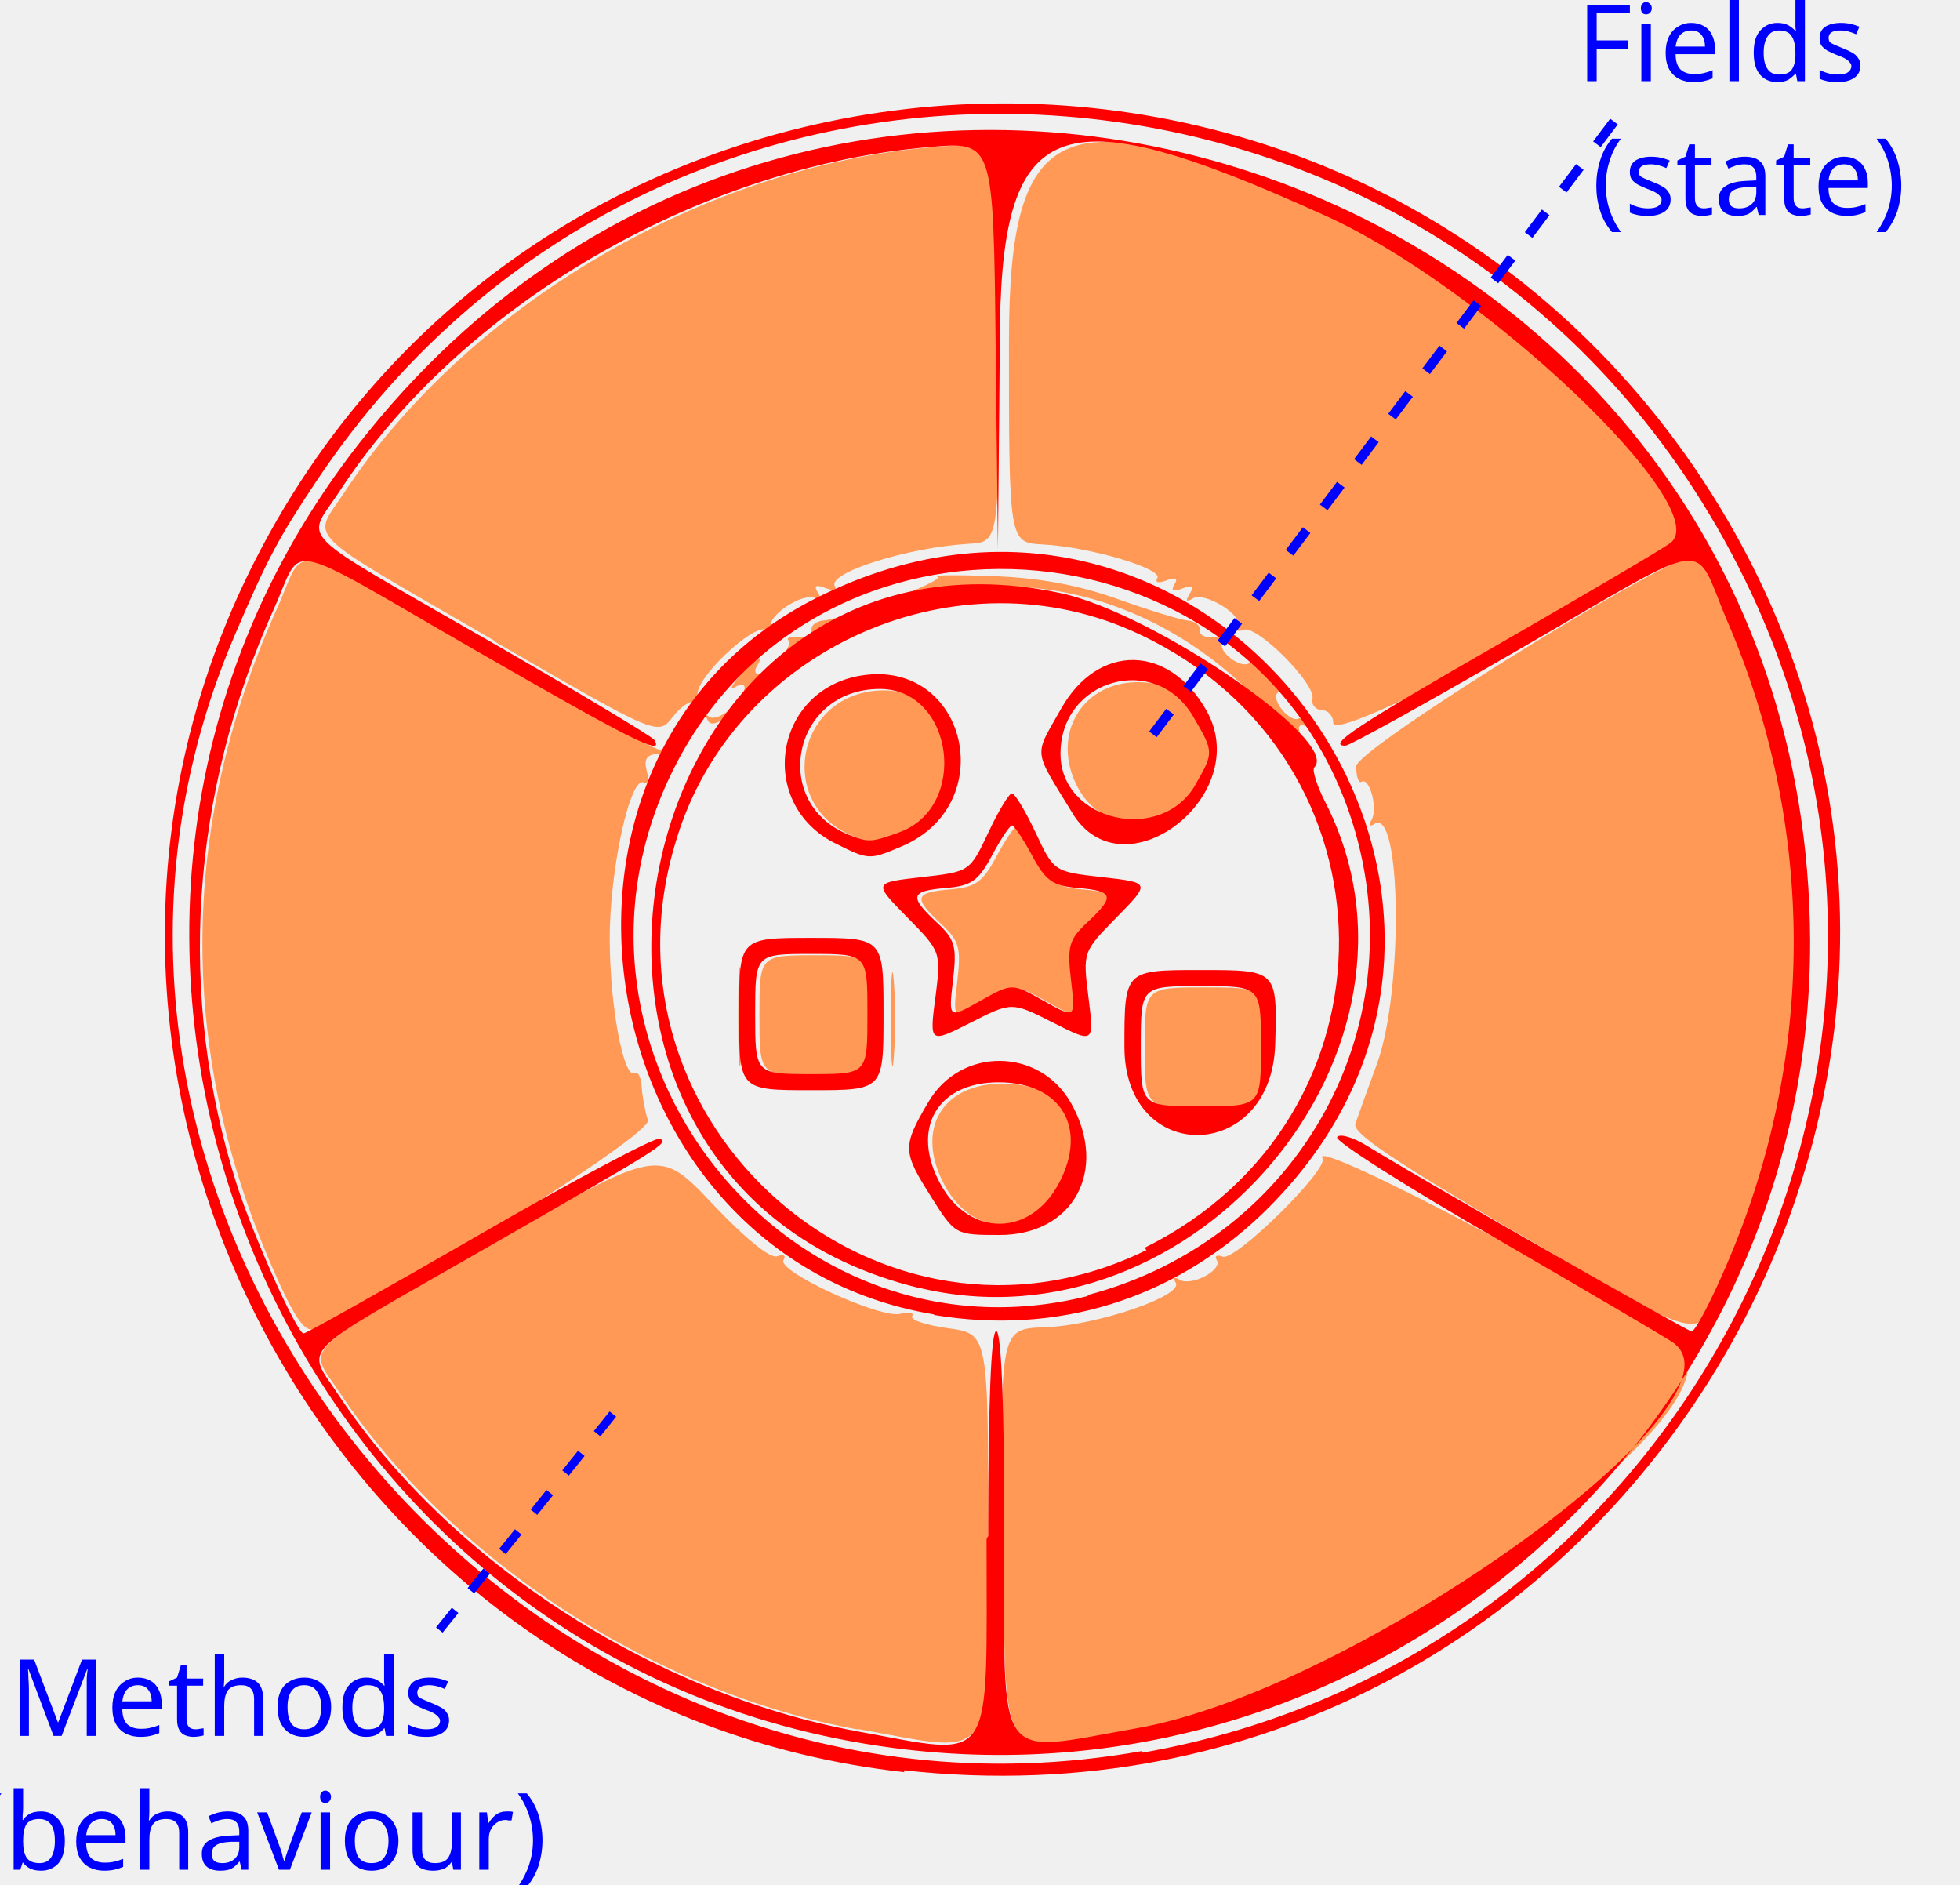
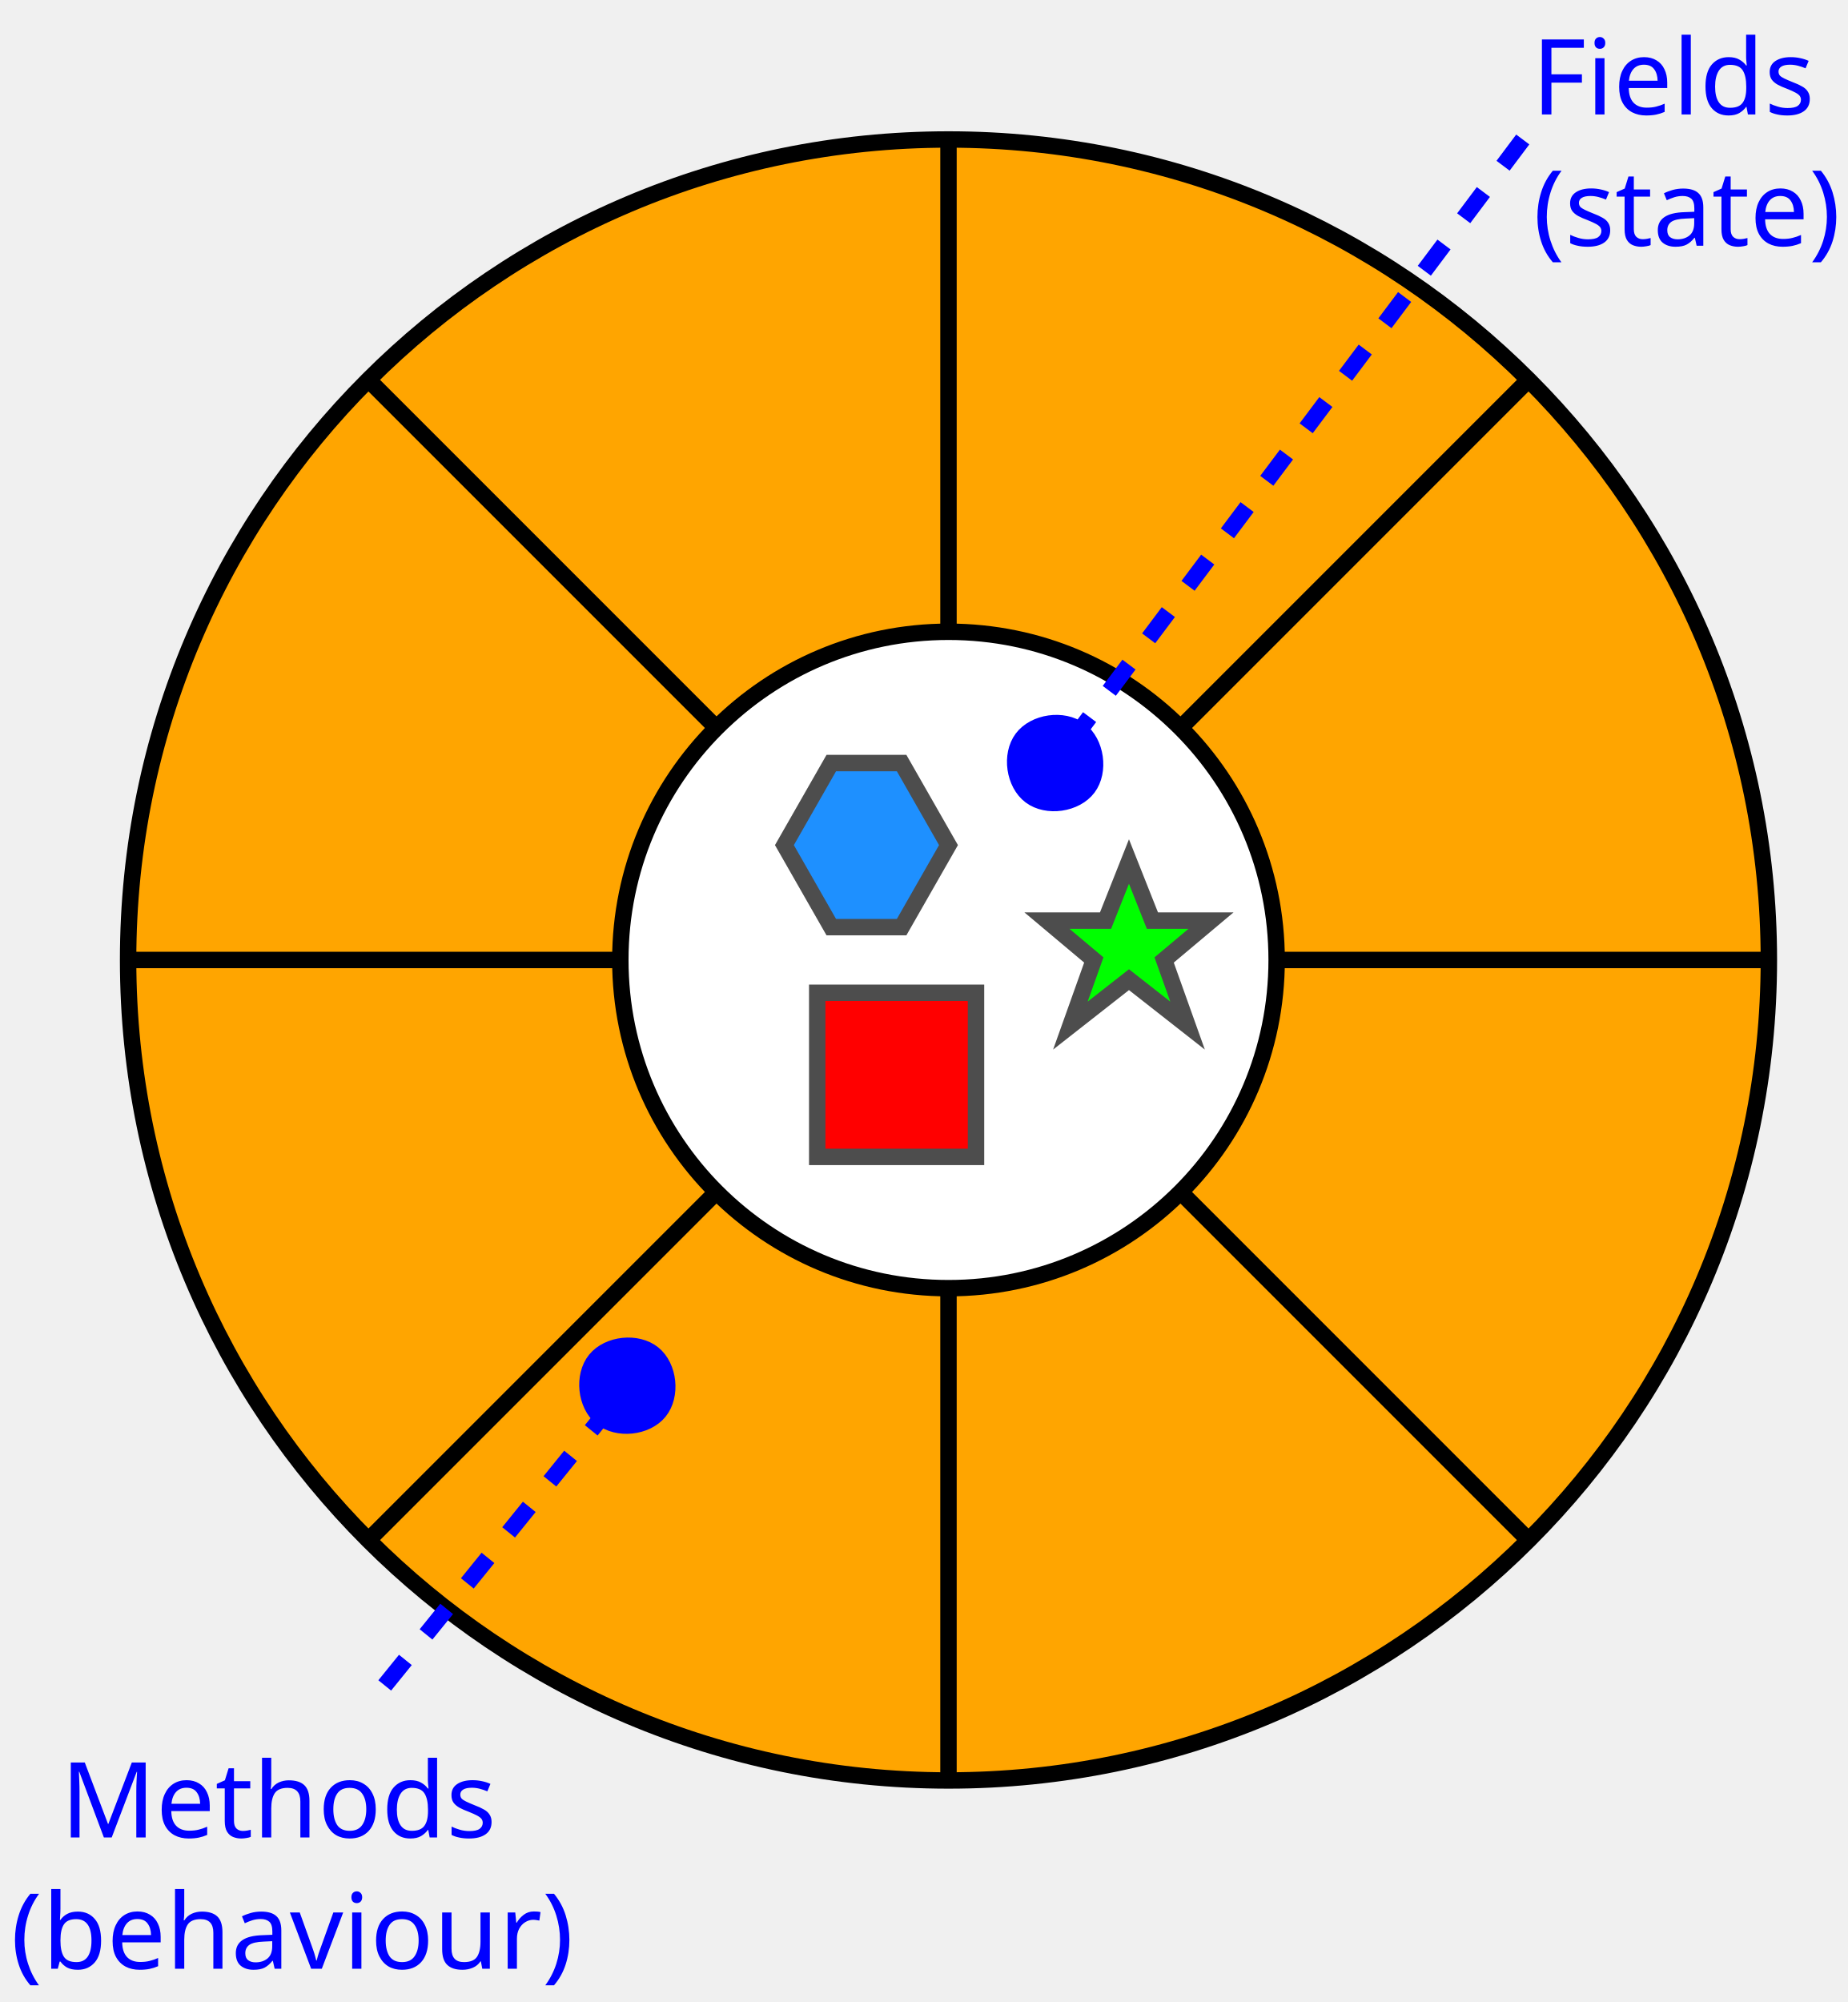
- <svg xmlns="http://www.w3.org/2000/svg" width="64.6mm" height="62.1mm" version="1.1" viewBox="0 0 64.6 62.1">
-   <path d="m28.3 57c-6.74-1.22-13.4-5.57-17.1-11.1-1.06-1.6-1.53-1.15 5.17-5 5.36-3.08 5.36-3.08 7.12-1.22 1.07 1.13 1.9 1.81 2.13 1.72 0.205-0.079 0.295-0.023 0.203 0.126-0.225 0.365 3.2 1.94 3.85 1.77 0.287-0.075 0.462-0.04 0.389 0.079-0.073 0.118 0.463 0.297 1.19 0.397 1.32 0.182 1.32 0.182 1.32 6.9 0 7.61 0.319 7.14-4.27 6.31zm4.74-6.4c-0.075-6.81-0.075-6.81 1.4-6.86 1.7-0.059 4.58-1.04 4.31-1.47-0.104-0.168-0.053-0.209 0.124-0.1 0.383 0.237 1.43-0.313 1.23-0.643-0.084-0.137 3e-3 -0.188 0.195-0.115 0.417 0.16 3.51-2.89 3.29-3.24-0.492-0.796 10.5 5.04 11.8 6.25 2.22 2.11-11 11.4-17.9 12.6-4.71 0.822-4.34 1.37-4.42-6.41zm-23.9-8.46c-3.29-7.28-3.29-14.8-0.005-22.1 0.984-2.18 0.135-2.36 6.6 1.37 3.01 1.73 5.69 3.21 5.95 3.28 0.455 0.118 0.454 0.126-0.013 0.155-0.358 0.022-0.456 0.176-0.355 0.56 0.076 0.291 0.035 0.466-0.091 0.388-0.446-0.276-1.14 2.88-1.13 5.17 0.005 2.2 0.462 4.63 0.831 4.4 0.102-0.063 0.202 0.142 0.222 0.455 0.02 0.314 0.113 0.808 0.207 1.1 0.151 0.466-8.68 5.99-11 6.88-0.293 0.113-0.614-0.323-1.21-1.64zm40.9-1.48c-4.05-2.37-5.47-3.32-5.37-3.62 0.074-0.222 0.396-1.12 0.716-1.99 0.867-2.37 0.805-8.45-0.081-7.9-0.177 0.109-0.217 0.059-0.102-0.127 0.219-0.355-0.058-1.42-0.326-1.26-0.099 0.061-0.179-0.168-0.179-0.51 0-0.548 9.63-6.56 11.1-6.95 0.167-0.043 0.737 0.93 1.27 2.16 2.93 6.82 2.93 14.4 5e-3 21.2-1.17 2.72-0.471 2.82-7.06-1.03zm-18.9-1.59c-0.994-1.82-0.117-3.36 1.91-3.36 2.06 0 2.96 1.5 1.99 3.33-0.936 1.76-2.95 1.78-3.9 0.034zm6.59-4.55c0-1.98 0-1.98 1.98-1.98s1.98 0 1.98 1.98 0 1.98-1.98 1.98-1.98 0-1.98-1.98zm-13.4-1.06c6.88e-4 -1.46 0.045-2.02 0.099-1.25s0.053 1.96-0.001 2.65c-0.054 0.686-0.098 0.057-0.098-1.4zm5.03 0.132c0-1.38 0.045-1.95 0.099-1.26 0.054 0.691 0.054 1.82 0 2.51-0.054 0.691-0.099 0.126-0.099-1.26zm-4.33-0.132c0-1.98 0-1.98 1.85-1.98s1.85 0 1.85 1.98 0 1.98-1.85 1.98-1.85 0-1.85-1.98zm6.52-1.11c0.131-1.12 0.07-1.34-0.54-1.91-0.918-0.856-0.87-1.03 0.304-1.13 0.84-0.07 1.07-0.234 1.52-1.07 0.291-0.545 0.589-0.991 0.661-0.991 0.073 0 0.37 0.446 0.661 0.991 0.448 0.839 0.681 1 1.52 1.07 1.17 0.097 1.22 0.273 0.304 1.13-0.61 0.569-0.671 0.785-0.54 1.91 0.148 1.27 0.148 1.27-0.9 0.679s-1.05-0.589-2.09 0c-1.05 0.589-1.05 0.589-0.9-0.679zm-3.34-4.76c-2.72-1-1.98-4.84 0.933-4.84 2.44 0 2.95 3.92 0.623 4.73-0.913 0.318-0.967 0.322-1.56 0.106zm7.41-1.47c-1.06-1.73-0.067-3.64 1.89-3.64 1.91 0 2.97 1.78 2.03 3.42-0.86 1.51-3.06 1.63-3.92 0.215zm5.82-3.07c-4.69-4.82-11.6-4.98-16.4-0.371-1.08 1.03-1.55 1.33-1.7 1.08-0.11-0.191-0.101-0.257 0.019-0.148s0.437 2e-3 0.704-0.239c0.547-0.495 0.659-1.02 0.154-0.723-0.182 0.106-0.104-0.065 0.173-0.381 0.522-0.595 0.841-0.773 0.554-0.31-0.09 0.146-0.056 0.265 0.076 0.265 0.338 0 1.15-0.938 0.966-1.12-0.083-0.083 0.066-0.133 0.33-0.111 0.264 0.022 0.459-0.084 0.433-0.234-0.026-0.151 0.153-0.291 0.397-0.312 0.777-0.067 4.07-1.34 3.75-1.44-0.171-0.057 0.676-0.065 1.88-0.019 1.5 0.058 2.78 0.296 4.06 0.754 1.03 0.368 2.07 0.686 2.31 0.708 0.244 0.021 0.423 0.162 0.397 0.312-0.026 0.151 0.16 0.258 0.413 0.238 0.253-0.02 0.403 0.056 0.334 0.168-0.174 0.281 0.581 0.875 0.879 0.691 0.294-0.182 1.18 0.739 0.936 0.978-0.228 0.228 0.434 1.01 0.71 0.838 0.119-0.073 0.302 6e-3 0.408 0.176 0.12 0.193 0.077 0.239-0.114 0.121-0.402-0.249-0.393 0.178 0.012 0.583 0.175 0.175 0.264 0.307 0.198 0.295-0.066-0.013-0.893-0.818-1.84-1.79zm-25.1-1.91c-6.52-3.78-6.04-3.31-5-4.9 4.07-6.17 11.9-10.8 19.5-11.4 2.09-0.174 2.09-0.174 2.09 6.42 0 6.6 0 6.6-0.992 6.66-2.02 0.117-4.69 0.961-4.42 1.4 0.079 0.128-0.06 0.155-0.31 0.059-0.332-0.128-0.396-0.08-0.237 0.176 0.142 0.23 0.114 0.287-0.081 0.166-0.393-0.243-1.68 0.609-1.46 0.966 0.104 0.168 0.042 0.197-0.158 0.073-0.422-0.261-2.46 1.69-2.27 2.18 0.074 0.193 0.028 0.285-0.104 0.204-0.131-0.081-0.457 0.136-0.725 0.482-0.486 0.629-0.486 0.629-5.88-2.49zm27.6 2.71c0.018-0.236-0.147-0.436-0.365-0.447-0.218-0.01-0.361-0.18-0.317-0.378 0.109-0.493-1.83-2.44-2.27-2.27-0.193 0.074-0.282 0.022-0.197-0.115 0.215-0.348-1.09-1.16-1.48-0.917-0.215 0.133-0.247 0.083-0.101-0.154 0.159-0.257 0.095-0.304-0.237-0.176-0.306 0.117-0.392 0.074-0.265-0.132 0.128-0.207 0.041-0.25-0.265-0.132-0.26 0.1-0.388 0.067-0.299-0.077 0.192-0.311-2.24-1.03-3.77-1.11-1.12-0.059-1.12-0.059-1.12-6.66 0-7.5 1.81-8.2 10.7-4.18 5.2 2.36 12.9 9.69 11.4 10.8-2.89 2.13-11.4 6.57-11.4 5.93z" fill="#f95" stroke-width=".265" />
-   <path d="m29.8 58.4c-18.5-2.05-29.7-22.2-21.8-39.1 9.06-19.3 35.7-21.5 47.8-3.96 13.3 19.4-2.53 45.6-26 43zm7.83-0.637c17.6-3.08 27.6-22.1 20.1-38.2-9.02-19.3-35.5-21.4-47.3-3.71-1.26 1.89-1.61 2.55-2.68 5.05-8.16 19 9.23 40.5 29.9 36.8zm-8.17-0.158c-20.5-2.67-30.4-27.3-17.3-43.4 15.8-19.5 47.4-8.34 47.5 16.8 0.041 16.1-14.2 28.7-30.2 26.6zm3.11-6.99c0-4.32 0.095-6.75 0.265-6.75 0.169 0 0.265 2.43 0.265 6.75 0 7.7-0.367 7.17 4.36 6.34 7.24-1.26 20.4-10.7 17.7-12.7-0.214-0.157-2.83-1.69-5.81-3.42-2.98-1.72-5.36-3.23-5.28-3.36 0.079-0.127 0.52 5.3e-4 0.982 0.283 2.38 1.46 10.6 6.12 10.7 6.12 0.118 0 0.645-1 1.17-2.23 2.93-6.81 2.93-14.4 0-21.2-1.16-2.71-0.316-2.83-6.84 0.946-3.02 1.75-5.6 3.18-5.74 3.18-0.626 0 0.364-0.655 5.13-3.39 2.8-1.61 5.32-3.09 5.58-3.29 1.53-1.13-6.17-8.46-11.4-10.8-8.9-4.04-10.7-3.33-10.7 4.3l-0.061 6.71-0.075-6.72c-0.075-6.72-0.075-6.72-2.16-6.54-7.59 0.633-15.5 5.23-19.5 11.4-1.07 1.62-1.54 1.14 4.83 4.8 2.99 1.72 5.5 3.22 5.58 3.34 0.345 0.558-0.749 0.01-5.89-2.95-6.51-3.75-5.65-3.57-6.64-1.39-2.77 6.14-3.2 12.8-1.23 19 0.533 1.66 1.98 4.9 2.2 4.9 0.088-5.3e-4 2.72-1.48 5.84-3.28s5.79-3.22 5.91-3.14c0.263 0.162 0.183 0.212-6.04 3.78-6.01 3.44-5.63 3.05-4.57 4.65 3.65 5.51 10.4 9.86 17.1 11.1 4.59 0.831 4.27 1.31 4.27-6.33zm-1.79-7.3c-11.5-1.92-14.2-18.4-3.89-23.6 13.2-6.68 25.3 10.1 14.7 20.3-2.96 2.82-6.76 3.99-10.8 3.32zm5.04-0.63c7.07-1.84 11-9.06 8.65-15.9-3.45-10-17.6-10.9-22.3-1.38-4.58 9.29 3.79 19.8 13.7 17.3zm-5.52-0.239c-14.5-3.51-9.88-26 4.66-22.9 3.07 0.661 9.22 4.88 8.36 5.74-0.083 0.083 0.08 0.602 0.361 1.15 4.14 8.11-4.31 18.2-13.4 16zm7.43-1.33c8.6-4.25 8.52-16.1-0.145-20.2-5.97-2.85-13.4 0.421-15.3 6.78-2.9 9.39 6.75 17.8 15.5 13.5zm-7.03-1.66c-0.96-1.51-0.965-1.67-0.101-3.14 1.07-1.83 3.68-1.8 4.71 0.052 1.23 2.2 0.066 4.33-2.36 4.33-1.46 0-1.47-6e-3 -2.25-1.24zm4.2-0.459c0.97-1.83 0.075-3.33-1.99-3.33-2.03 0-2.91 1.54-1.91 3.36 0.955 1.75 2.97 1.73 3.9-0.034zm2.16-4.51c0-2.52 0-2.52 2.52-2.52s2.52 0 2.45 2.45c-0.122 3.93-4.97 4.01-4.97 0.076zm4.5-0.01c0-1.98 0-1.98-1.98-1.98s-1.98 0-1.98 1.98 0 1.98 1.98 1.98 1.98 0 1.98-1.98zm-17.2-1.06c0-2.51 0-2.51 2.38-2.51s2.38 0 2.38 2.51 0 2.51-2.38 2.51-2.38 0-2.38-2.51zm4.23 0c0-1.98 0-1.98-1.85-1.98s-1.85 0-1.85 1.98 0 1.98 1.85 1.98 1.85 0 1.85-1.98zm2.24-0.54c0.189-1.51 0.189-1.51-0.931-2.65-1.12-1.14-1.12-1.14 0.475-1.32 1.59-0.18 1.59-0.18 2.2-1.47 0.333-0.711 0.684-1.29 0.779-1.29 0.096 0 0.446 0.582 0.779 1.29 0.605 1.29 0.605 1.29 2.2 1.47 1.59 0.18 1.59 0.18 0.475 1.32-1.12 1.14-1.12 1.14-0.931 2.65 0.189 1.51 0.189 1.51-1.17 0.822s-1.36-0.687-2.71 0c-1.36 0.687-1.36 0.687-1.17-0.822zm3.57 0.106c1.05 0.589 1.05 0.589 0.9-0.679-0.131-1.12-0.07-1.34 0.54-1.91 0.918-0.856 0.87-1.03-0.304-1.13-0.84-0.07-1.07-0.234-1.52-1.07-0.291-0.545-0.589-0.991-0.661-0.991-0.073 0-0.37 0.446-0.661 0.991-0.448 0.839-0.681 1-1.52 1.07-1.17 0.097-1.22 0.273-0.304 1.13 0.61 0.569 0.671 0.785 0.54 1.91-0.148 1.27-0.148 1.27 0.9 0.679 1.05-0.589 1.05-0.589 2.09 0zm-6.87-5.19c-2.6-1.3-2.03-5.06 0.847-5.53 3.48-0.564 4.62 4.24 1.34 5.63-1.07 0.454-1.08 0.453-2.19-0.103zm2.09-0.359c2.33-0.813 1.82-4.73-0.623-4.73-2.91 0-3.65 3.84-0.933 4.84 0.589 0.216 0.643 0.213 1.56-0.106zm5.73-0.633c-1.32-2.16-1.28-1.84-0.375-3.45 1.22-2.16 3.55-2.13 4.79 0.066 1.58 2.8-2.75 6.12-4.42 3.38zm4.05-0.943c0.612-1.07 0.612-1.07-0.077-2.25-1.24-2.12-4.38-1.23-4.37 1.24 6e-3 2.23 3.32 2.98 4.45 1.01z" fill="#f00" stroke-width=".265" />
-   <text x="59.016" y="2.677" fill="#0000ff" font-family="sans-serif" font-size="3.53px" letter-spacing="0px" stroke-width=".265" text-anchor="middle" word-spacing="0px" style="line-height:1.25" xml:space="preserve">
-     <tspan x="59.016" y="2.677" text-align="center">Fields</tspan>
-     <tspan x="59.016" y="7.087" text-align="center">(state)</tspan>
-   </text>
-   <path d="m38 24.2 15.2-20.2" fill="none" stroke="#00f" stroke-dasharray="0.936, 0.936" stroke-width=".312" />
-   <text x="9.933" y="57.208" fill="#0000ff" font-family="sans-serif" font-size="3.53px" letter-spacing="0px" stroke-width=".265" text-anchor="middle" word-spacing="0px" style="line-height:1.25" xml:space="preserve">
-     <tspan x="9.933" y="57.208" text-align="center">Methods</tspan>
-     <tspan x="9.933" y="61.618" text-align="center">(behaviour)</tspan>
-   </text>
-   <path d="m20.2 46.6-5.74 7.14" fill="none" stroke="#00f" stroke-dasharray="0.83, 0.83" stroke-width=".277" />
+ <svg xmlns="http://www.w3.org/2000/svg" width="12cm" height="13cm" viewBox="205 103 224 244">
+   <defs />
+   <g id="Background">
+     <ellipse style="fill: #ffa500; fill-opacity: 1; stroke-opacity: 1; stroke-width: 2; stroke: #000000" cx="320" cy="220" rx="100" ry="100" />
+     <g>
+       <line style="fill: none; stroke-opacity: 1; stroke-width: 2; stroke: #000000" x1="320" y1="120" x2="320" y2="210.264" />
+       <polygon style="fill: #000000; fill-opacity: 1; stroke-opacity: 1; stroke-width: 2; stroke: #000000" fill-rule="evenodd" points="320,217.764 315,207.764 320,210.264 325,207.764 " />
+     </g>
+     <g>
+       <line style="fill: none; stroke-opacity: 1; stroke-width: 2; stroke: #000000" x1="249.289" y1="149.289" x2="313.116" y2="213.116" />
+       <polygon style="fill: #000000; fill-opacity: 1; stroke-opacity: 1; stroke-width: 2; stroke: #000000" fill-rule="evenodd" points="318.419,218.419 307.812,214.883 313.116,213.116 314.883,207.812 " />
+     </g>
+     <g>
+       <line style="fill: none; stroke-opacity: 1; stroke-width: 2; stroke: #000000" x1="220" y1="220" x2="310.264" y2="220" />
+       <polygon style="fill: #000000; fill-opacity: 1; stroke-opacity: 1; stroke-width: 2; stroke: #000000" fill-rule="evenodd" points="317.764,220 307.764,225 310.264,220 307.764,215 " />
+     </g>
+     <g>
+       <line style="fill: none; stroke-opacity: 1; stroke-width: 2; stroke: #000000" x1="249.289" y1="290.711" x2="313.116" y2="226.884" />
+       <polygon style="fill: #000000; fill-opacity: 1; stroke-opacity: 1; stroke-width: 2; stroke: #000000" fill-rule="evenodd" points="318.419,221.581 314.883,232.188 313.116,226.884 307.812,225.117 " />
+     </g>
+     <g>
+       <line style="fill: none; stroke-opacity: 1; stroke-width: 2; stroke: #000000" x1="320" y1="320" x2="320" y2="229.736" />
+       <polygon style="fill: #000000; fill-opacity: 1; stroke-opacity: 1; stroke-width: 2; stroke: #000000" fill-rule="evenodd" points="320,222.236 325,232.236 320,229.736 315,232.236 " />
+     </g>
+     <g>
+       <line style="fill: none; stroke-opacity: 1; stroke-width: 2; stroke: #000000" x1="390.711" y1="290.711" x2="326.884" y2="226.884" />
+       <polygon style="fill: #000000; fill-opacity: 1; stroke-opacity: 1; stroke-width: 2; stroke: #000000" fill-rule="evenodd" points="321.581,221.581 332.188,225.117 326.884,226.884 325.117,232.188 " />
+     </g>
+     <g>
+       <line style="fill: none; stroke-opacity: 1; stroke-width: 2; stroke: #000000" x1="420" y1="220" x2="329.736" y2="220" />
+       <polygon style="fill: #000000; fill-opacity: 1; stroke-opacity: 1; stroke-width: 2; stroke: #000000" fill-rule="evenodd" points="322.236,220 332.236,215 329.736,220 332.236,225 " />
+     </g>
+     <g>
+       <line style="fill: none; stroke-opacity: 1; stroke-width: 2; stroke: #000000" x1="390.711" y1="149.289" x2="326.884" y2="213.116" />
+       <polygon style="fill: #000000; fill-opacity: 1; stroke-opacity: 1; stroke-width: 2; stroke: #000000" fill-rule="evenodd" points="321.581,218.419 325.117,207.812 326.884,213.116 332.188,214.883 " />
+     </g>
+     <ellipse style="fill: #ffffff; fill-opacity: 1; stroke-opacity: 1; stroke-width: 2; stroke: #000000" cx="320" cy="220" rx="40" ry="40" />
+     <polygon style="fill: #00ff00; fill-opacity: 1; stroke-opacity: 1; stroke-width: 2; stroke: #4d4d4d" fill-rule="evenodd" points="332,215.2 339.143,215.2 342,208 344.857,215.2 352,215.2 346.286,220 349.143,228 342,222.4 334.857,228 337.714,220 " />
+     <polygon style="fill: #1e90ff; fill-opacity: 1; stroke-opacity: 1; stroke-width: 2; stroke: #4d4d4d" fill-rule="evenodd" points="305.714,196 314.286,196 320,206 314.286,216 305.714,216 300,206 " />
+     <rect style="fill: #ff0000; fill-opacity: 1; stroke-opacity: 1; stroke-width: 2; stroke: #4d4d4d" x="304" y="224" width="19.355" height="20" rx="0" ry="0" />
+     <text font-size="12.8" style="fill: #0000ff; fill-opacity: 1; stroke: none;text-anchor:middle;font-family:sans-serif;font-style:normal;font-weight:normal" x="410" y="116.95">
+       <tspan x="410" y="116.95">Fields</tspan>
+       <tspan x="410" y="132.95">(state)</tspan>
+     </text>
+     <g>
+       <line style="fill: none; stroke-opacity: 1; stroke-width: 2; stroke-dasharray: 4; stroke: #0000ff" x1="330" y1="200" x2="390" y2="120" />
+       <path style="fill: #0000ff; fill-opacity: 1; stroke-opacity: 1; stroke-width: 2; stroke: #0000ff" fill-rule="evenodd" d="M 330 200 C 328,198.5 327.5,195 329,193 C 330.5,191 334,190.5 336,192 C 338,193.5 338.5,197 337,199 C 335.5,201 332,201.5 330,200z" />
+     </g>
+     <text font-size="12.8" style="fill: #0000ff; fill-opacity: 1; stroke: none;text-anchor:middle;font-family:sans-serif;font-style:normal;font-weight:normal" x="240" y="326.95">
+       <tspan x="240" y="326.95">Methods</tspan>
+       <tspan x="240" y="342.95">(behaviour)</tspan>
+     </text>
+     <g>
+       <line style="fill: none; stroke-opacity: 1; stroke-width: 2; stroke-dasharray: 4; stroke: #0000ff" x1="284" y1="268" x2="250" y2="310" />
+       <path style="fill: #0000ff; fill-opacity: 1; stroke-opacity: 1; stroke-width: 2; stroke: #0000ff" fill-rule="evenodd" d="M 284 268 C 285.943,269.573 286.313,273.089 284.74,275.032 C 283.167,276.975 279.651,277.345 277.708,275.772 C 275.765,274.199 275.395,270.683 276.968,268.74 C 278.541,266.797 282.057,266.427 284,268z" />
+     </g>
+   </g>
</svg>
